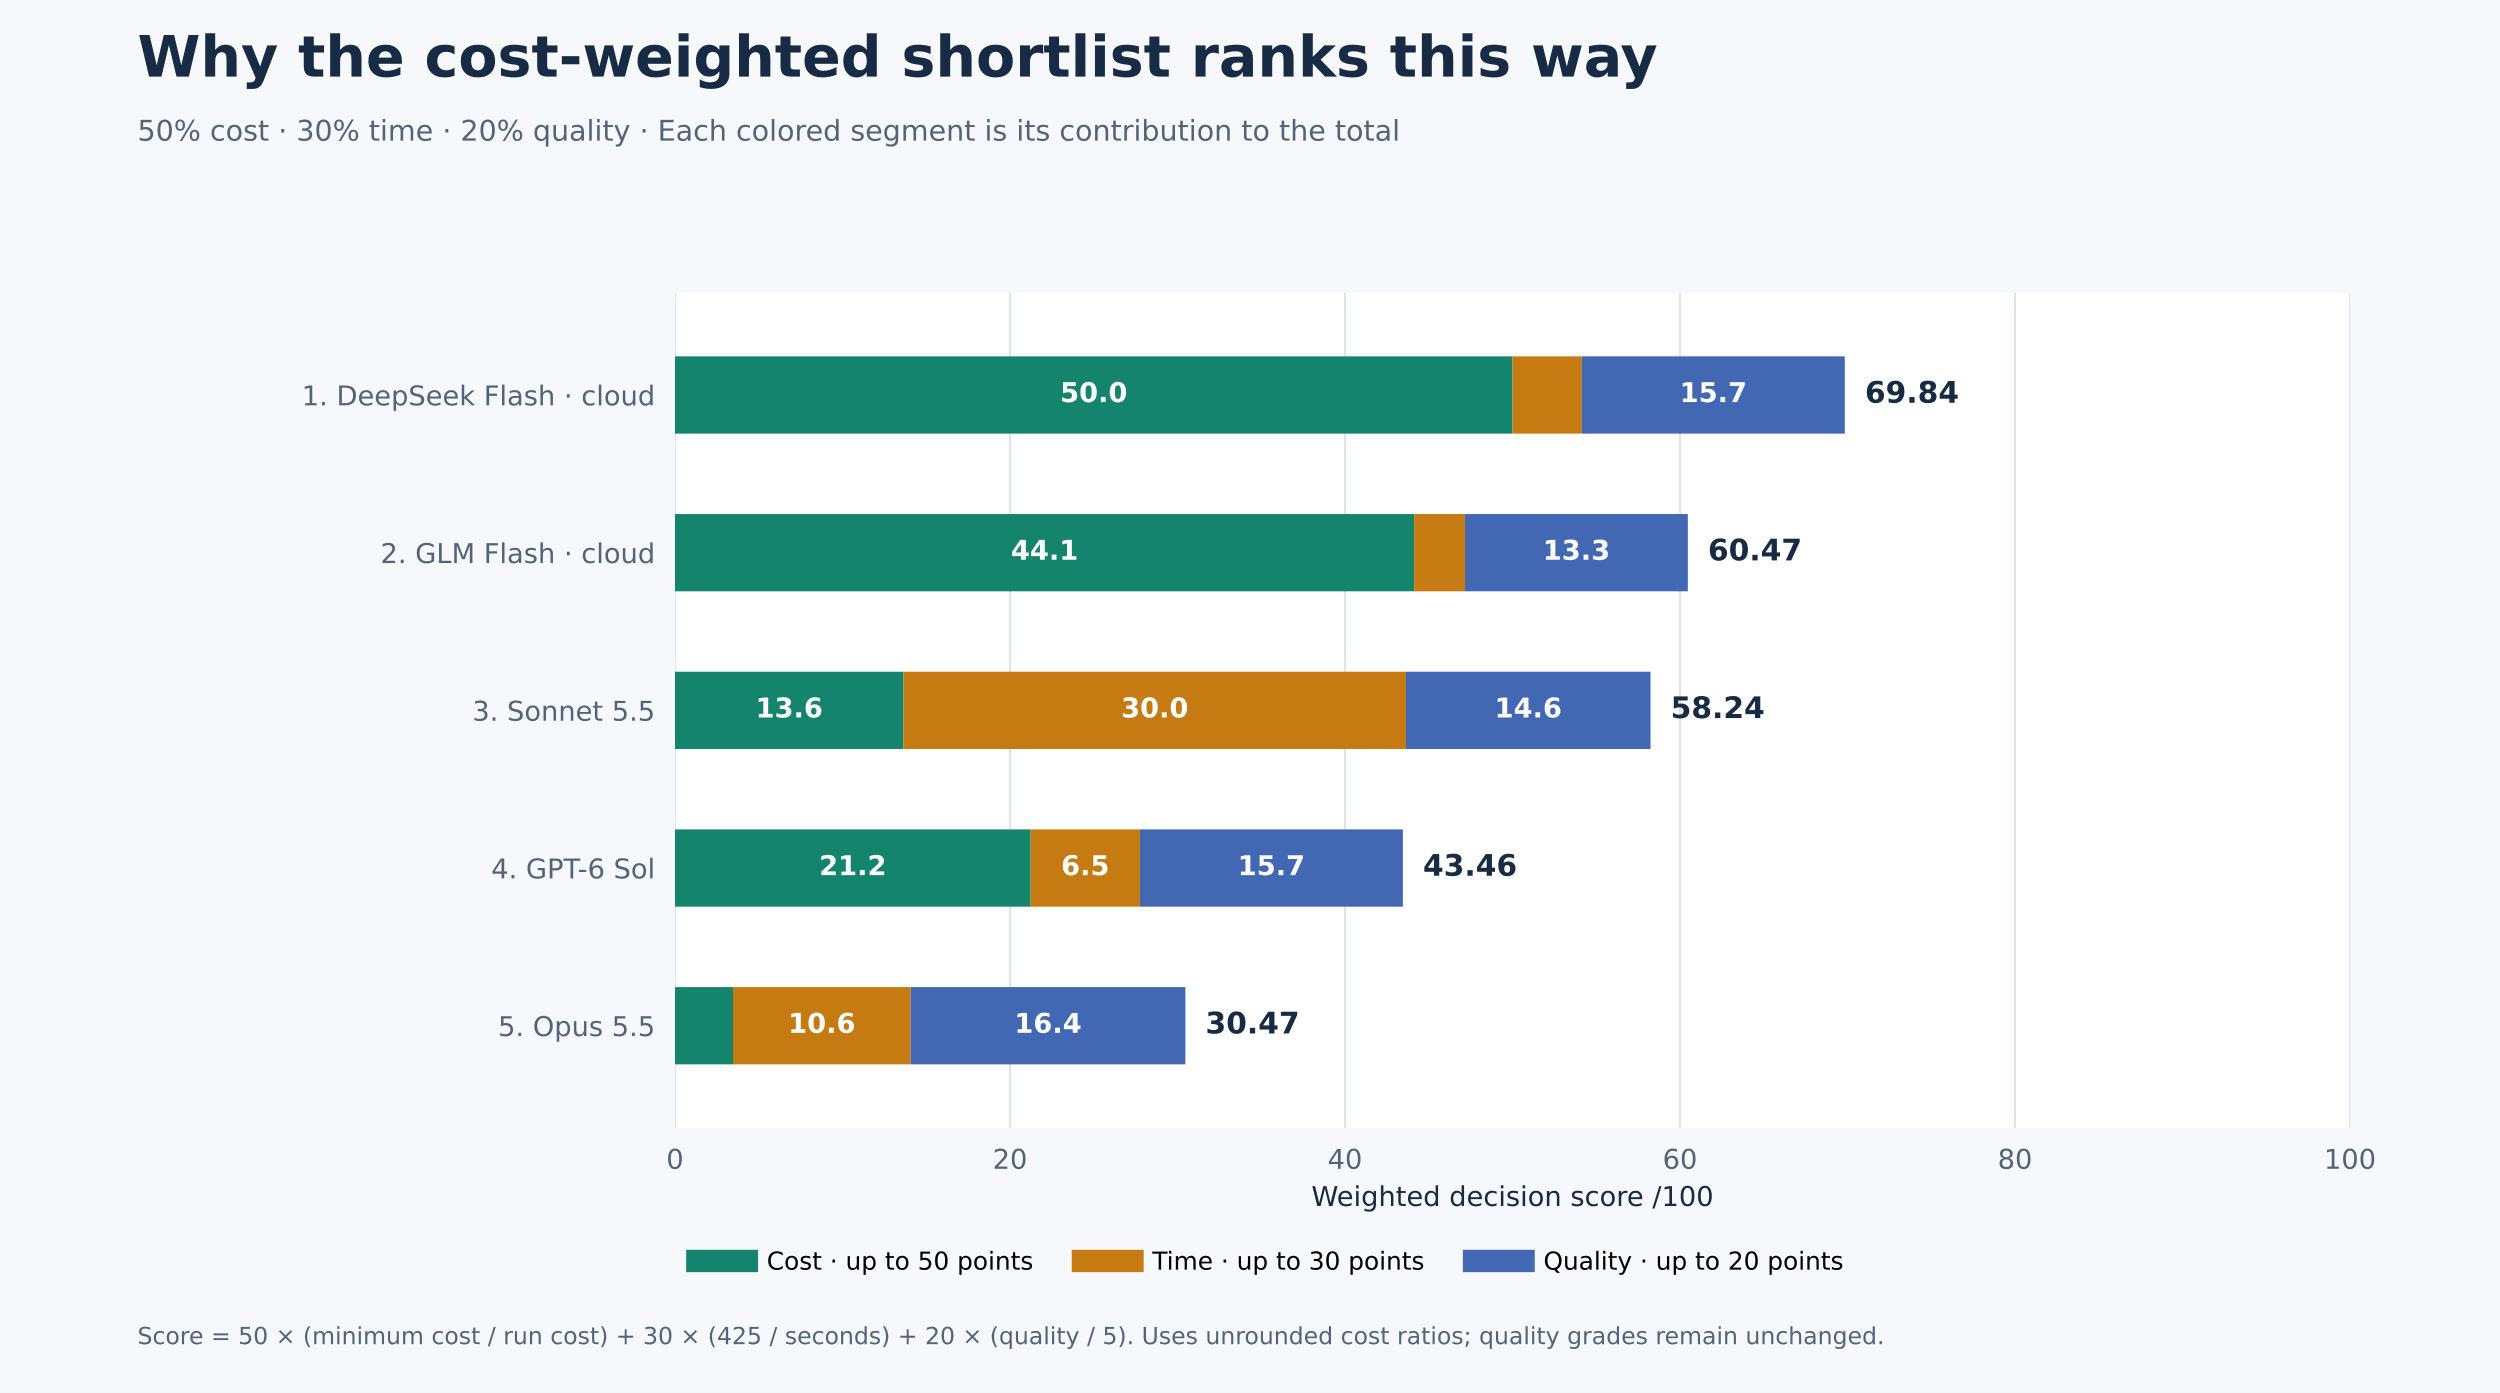
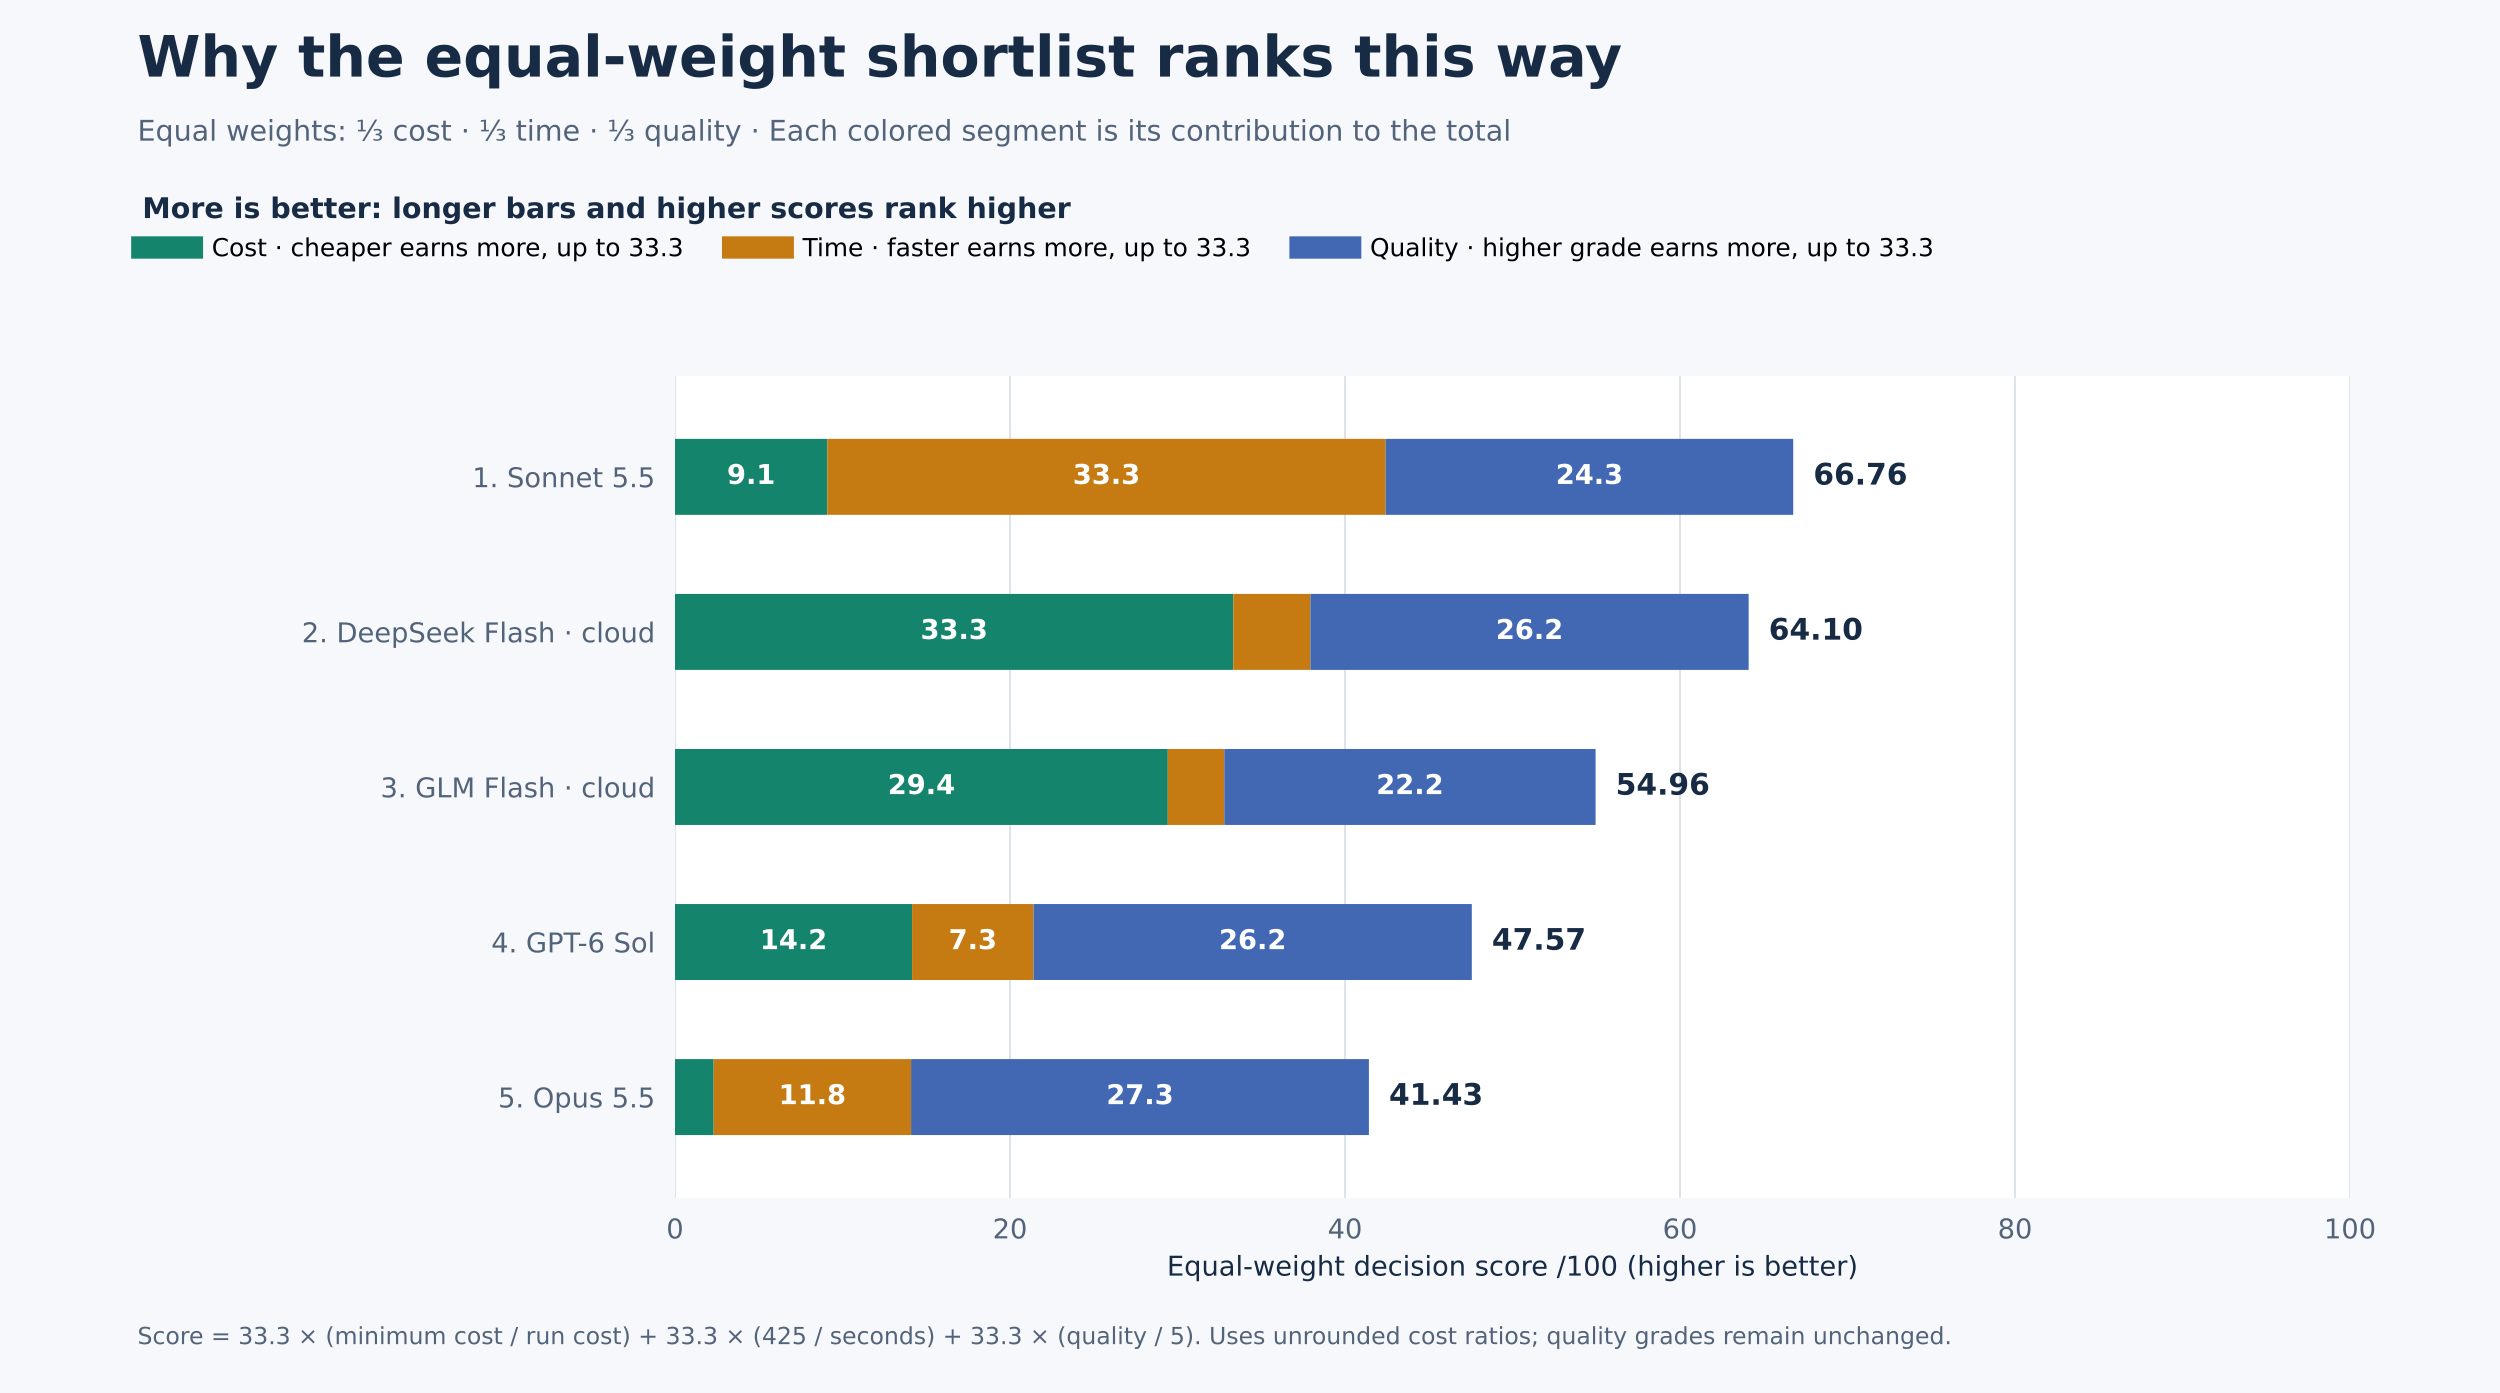
<svg xmlns="http://www.w3.org/2000/svg" width="1008pt" height="561.6pt" viewBox="0 0 1008 561.6" version="1.1">
  <defs>
    <style type="text/css">*{stroke-linejoin: round; stroke-linecap: butt}</style>
  </defs>
  <g id="figure_1">
    <g id="patch_1">
      <path d="M 0 561.6  L 1008 561.6  L 1008 0  L 0 0  z " style="fill: #f6f8fb" />
    </g>
    <g id="axes_1">
      <g id="patch_2">
-         <path d="M 272.16 454.896  L 947.52 454.896  L 947.52 117.936  L 272.16 117.936  z " style="fill: #ffffff" />
+         <path d="M 272.16 482.976  L 947.52 482.976  L 947.52 151.632  L 272.16 151.632  z " style="fill: #ffffff" />
      </g>
      <g id="matplotlib.axis_1">
        <g id="xtick_1">
          <g id="line2d_1">
-             <path d="M 272.16 454.896  L 272.16 117.936  " clip-path="url(#p2ac316f31a)" style="fill: none; stroke: #dce3eb; stroke-width: 0.8; stroke-linecap: square" />
+             <path d="M 272.16 482.976  L 272.16 151.632  " clip-path="url(#p9581db2dc6)" style="fill: none; stroke: #dce3eb; stroke-width: 0.8; stroke-linecap: square" />
          </g>
          <g id="line2d_2" />
          <g id="text_1">
-             <text style="font-size: 11px; font-family: 'DejaVu Sans'; text-anchor: middle; fill: #53647a" x="272.16" y="471.253" transform="rotate(-0 272.16 471.2534)">0</text>
+             <text style="font-size: 11px; font-family: 'DejaVu Sans'; text-anchor: middle; fill: #53647a" x="272.16" y="499.333" transform="rotate(-0 272.16 499.3334)">0</text>
          </g>
        </g>
        <g id="xtick_2">
          <g id="line2d_3">
-             <path d="M 407.232 454.896  L 407.232 117.936  " clip-path="url(#p2ac316f31a)" style="fill: none; stroke: #dce3eb; stroke-width: 0.8; stroke-linecap: square" />
+             <path d="M 407.232 482.976  L 407.232 151.632  " clip-path="url(#p9581db2dc6)" style="fill: none; stroke: #dce3eb; stroke-width: 0.8; stroke-linecap: square" />
          </g>
          <g id="line2d_4" />
          <g id="text_2">
-             <text style="font-size: 11px; font-family: 'DejaVu Sans'; text-anchor: middle; fill: #53647a" x="407.232" y="471.253" transform="rotate(-0 407.232 471.2534)">20</text>
+             <text style="font-size: 11px; font-family: 'DejaVu Sans'; text-anchor: middle; fill: #53647a" x="407.232" y="499.333" transform="rotate(-0 407.232 499.3334)">20</text>
          </g>
        </g>
        <g id="xtick_3">
          <g id="line2d_5">
-             <path d="M 542.304 454.896  L 542.304 117.936  " clip-path="url(#p2ac316f31a)" style="fill: none; stroke: #dce3eb; stroke-width: 0.8; stroke-linecap: square" />
+             <path d="M 542.304 482.976  L 542.304 151.632  " clip-path="url(#p9581db2dc6)" style="fill: none; stroke: #dce3eb; stroke-width: 0.8; stroke-linecap: square" />
          </g>
          <g id="line2d_6" />
          <g id="text_3">
-             <text style="font-size: 11px; font-family: 'DejaVu Sans'; text-anchor: middle; fill: #53647a" x="542.304" y="471.253" transform="rotate(-0 542.304 471.2534)">40</text>
+             <text style="font-size: 11px; font-family: 'DejaVu Sans'; text-anchor: middle; fill: #53647a" x="542.304" y="499.333" transform="rotate(-0 542.304 499.3334)">40</text>
          </g>
        </g>
        <g id="xtick_4">
          <g id="line2d_7">
-             <path d="M 677.376 454.896  L 677.376 117.936  " clip-path="url(#p2ac316f31a)" style="fill: none; stroke: #dce3eb; stroke-width: 0.8; stroke-linecap: square" />
+             <path d="M 677.376 482.976  L 677.376 151.632  " clip-path="url(#p9581db2dc6)" style="fill: none; stroke: #dce3eb; stroke-width: 0.8; stroke-linecap: square" />
          </g>
          <g id="line2d_8" />
          <g id="text_4">
-             <text style="font-size: 11px; font-family: 'DejaVu Sans'; text-anchor: middle; fill: #53647a" x="677.376" y="471.253" transform="rotate(-0 677.376 471.2534)">60</text>
+             <text style="font-size: 11px; font-family: 'DejaVu Sans'; text-anchor: middle; fill: #53647a" x="677.376" y="499.333" transform="rotate(-0 677.376 499.3334)">60</text>
          </g>
        </g>
        <g id="xtick_5">
          <g id="line2d_9">
-             <path d="M 812.448 454.896  L 812.448 117.936  " clip-path="url(#p2ac316f31a)" style="fill: none; stroke: #dce3eb; stroke-width: 0.8; stroke-linecap: square" />
+             <path d="M 812.448 482.976  L 812.448 151.632  " clip-path="url(#p9581db2dc6)" style="fill: none; stroke: #dce3eb; stroke-width: 0.8; stroke-linecap: square" />
          </g>
          <g id="line2d_10" />
          <g id="text_5">
-             <text style="font-size: 11px; font-family: 'DejaVu Sans'; text-anchor: middle; fill: #53647a" x="812.448" y="471.253" transform="rotate(-0 812.448 471.2534)">80</text>
+             <text style="font-size: 11px; font-family: 'DejaVu Sans'; text-anchor: middle; fill: #53647a" x="812.448" y="499.333" transform="rotate(-0 812.448 499.3334)">80</text>
          </g>
        </g>
        <g id="xtick_6">
          <g id="line2d_11">
-             <path d="M 947.52 454.896  L 947.52 117.936  " clip-path="url(#p2ac316f31a)" style="fill: none; stroke: #dce3eb; stroke-width: 0.8; stroke-linecap: square" />
+             <path d="M 947.52 482.976  L 947.52 151.632  " clip-path="url(#p9581db2dc6)" style="fill: none; stroke: #dce3eb; stroke-width: 0.8; stroke-linecap: square" />
          </g>
          <g id="line2d_12" />
          <g id="text_6">
-             <text style="font-size: 11px; font-family: 'DejaVu Sans'; text-anchor: middle; fill: #53647a" x="947.52" y="471.253" transform="rotate(-0 947.52 471.2534)">100</text>
+             <text style="font-size: 11px; font-family: 'DejaVu Sans'; text-anchor: middle; fill: #53647a" x="947.52" y="499.333" transform="rotate(-0 947.52 499.3334)">100</text>
          </g>
        </g>
        <g id="text_7">
-           <text style="font-size: 11px; font-family: 'DejaVu Sans'; text-anchor: middle; fill: #172b45" x="609.84" y="486.254" transform="rotate(-0 609.84 486.2543)">Weighted decision score /100</text>
+           <text style="font-size: 11px; font-family: 'DejaVu Sans'; text-anchor: middle; fill: #172b45" x="609.84" y="514.334" transform="rotate(-0 609.84 514.3343)">Equal-weight decision score /100 (higher is better)</text>
        </g>
      </g>
      <g id="matplotlib.axis_2">
        <g id="ytick_1">
          <g id="line2d_13" />
          <g id="text_8">
-             <text style="font-size: 11px; font-family: 'DejaVu Sans'; text-anchor: end; fill: #53647a" x="264.16" y="163.44" transform="rotate(-0 264.16 163.4404)">1. DeepSeek Flash · cloud</text>
+             <text style="font-size: 11px; font-family: 'DejaVu Sans'; text-anchor: end; fill: #53647a" x="264.16" y="196.447" transform="rotate(-0 264.16 196.4472)">1. Sonnet 5.5</text>
          </g>
        </g>
        <g id="ytick_2">
          <g id="line2d_14" />
          <g id="text_9">
-             <text style="font-size: 11px; font-family: 'DejaVu Sans'; text-anchor: end; fill: #53647a" x="264.16" y="227.018" transform="rotate(-0 264.16 227.0178)">2. GLM Flash · cloud</text>
+             <text style="font-size: 11px; font-family: 'DejaVu Sans'; text-anchor: end; fill: #53647a" x="264.16" y="258.965" transform="rotate(-0 264.16 258.9654)">2. DeepSeek Flash · cloud</text>
          </g>
        </g>
        <g id="ytick_3">
          <g id="line2d_15" />
          <g id="text_10">
-             <text style="font-size: 11px; font-family: 'DejaVu Sans'; text-anchor: end; fill: #53647a" x="264.16" y="290.595" transform="rotate(-0 264.16 290.5947)">3. Sonnet 5.5</text>
+             <text style="font-size: 11px; font-family: 'DejaVu Sans'; text-anchor: end; fill: #53647a" x="264.16" y="321.483" transform="rotate(-0 264.16 321.4831)">3. GLM Flash · cloud</text>
          </g>
        </g>
        <g id="ytick_4">
          <g id="line2d_16" />
          <g id="text_11">
-             <text style="font-size: 11px; font-family: 'DejaVu Sans'; text-anchor: end; fill: #53647a" x="264.16" y="354.172" transform="rotate(-0 264.16 354.1725)">4. GPT-6 Sol</text>
+             <text style="font-size: 11px; font-family: 'DejaVu Sans'; text-anchor: end; fill: #53647a" x="264.16" y="384.001" transform="rotate(-0 264.16 384.0009)">4. GPT-6 Sol</text>
          </g>
        </g>
        <g id="ytick_5">
          <g id="line2d_17" />
          <g id="text_12">
-             <text style="font-size: 11px; font-family: 'DejaVu Sans'; text-anchor: end; fill: #53647a" x="264.16" y="417.749" transform="rotate(-0 264.16 417.7494)">5. Opus 5.5</text>
+             <text style="font-size: 11px; font-family: 'DejaVu Sans'; text-anchor: end; fill: #53647a" x="264.16" y="446.518" transform="rotate(-0 264.16 446.5182)">5. Opus 5.5</text>
          </g>
        </g>
      </g>
      <g id="patch_3">
-         <path d="M 272.16 174.838  L 609.84 174.838  L 609.84 143.685  L 272.16 143.685  z " clip-path="url(#p2ac316f31a)" style="fill: #15846d" />
+         <path d="M 272.16 207.585  L 333.575 207.585  L 333.575 176.952  L 272.16 176.952  z " clip-path="url(#p9581db2dc6)" style="fill: #15846d" />
      </g>
      <g id="patch_4">
-         <path d="M 609.84 174.838  L 637.797 174.838  L 637.797 143.685  L 609.84 143.685  z " clip-path="url(#p2ac316f31a)" style="fill: #c67b12" />
+         <path d="M 333.575 207.585  L 558.695 207.585  L 558.695 176.952  L 333.575 176.952  z " clip-path="url(#p9581db2dc6)" style="fill: #c67b12" />
      </g>
      <g id="patch_5">
-         <path d="M 637.797 174.838  L 743.829 174.838  L 743.829 143.685  L 637.797 143.685  z " clip-path="url(#p2ac316f31a)" style="fill: #4268b3" />
+         <path d="M 558.695 207.585  L 723.033 207.585  L 723.033 176.952  L 558.695 176.952  z " clip-path="url(#p9581db2dc6)" style="fill: #4268b3" />
      </g>
      <g id="patch_6">
-         <path d="M 272.16 238.415  L 570.206 238.415  L 570.206 207.262  L 272.16 207.262  z " clip-path="url(#p2ac316f31a)" style="fill: #15846d" />
+         <path d="M 272.16 270.103  L 497.28 270.103  L 497.28 239.469  L 272.16 239.469  z " clip-path="url(#p9581db2dc6)" style="fill: #15846d" />
      </g>
      <g id="patch_7">
-         <path d="M 570.206 238.415  L 590.708 238.415  L 590.708 207.262  L 570.206 207.262  z " clip-path="url(#p2ac316f31a)" style="fill: #c67b12" />
+         <path d="M 497.28 270.103  L 528.344 270.103  L 528.344 239.469  L 497.28 239.469  z " clip-path="url(#p9581db2dc6)" style="fill: #c67b12" />
      </g>
      <g id="patch_8">
-         <path d="M 590.708 238.415  L 680.531 238.415  L 680.531 207.262  L 590.708 207.262  z " clip-path="url(#p2ac316f31a)" style="fill: #4268b3" />
+         <path d="M 528.344 270.103  L 705.063 270.103  L 705.063 239.469  L 528.344 239.469  z " clip-path="url(#p9581db2dc6)" style="fill: #4268b3" />
      </g>
      <g id="patch_9">
-         <path d="M 272.16 301.992  L 364.282 301.992  L 364.282 270.84  L 272.16 270.84  z " clip-path="url(#p2ac316f31a)" style="fill: #15846d" />
+         <path d="M 272.16 332.621  L 470.857 332.621  L 470.857 301.987  L 272.16 301.987  z " clip-path="url(#p9581db2dc6)" style="fill: #15846d" />
      </g>
      <g id="patch_10">
-         <path d="M 364.282 301.992  L 566.89 301.992  L 566.89 270.84  L 364.282 270.84  z " clip-path="url(#p2ac316f31a)" style="fill: #c67b12" />
+         <path d="M 470.857 332.621  L 493.637 332.621  L 493.637 301.987  L 470.857 301.987  z " clip-path="url(#p9581db2dc6)" style="fill: #c67b12" />
      </g>
      <g id="patch_11">
-         <path d="M 566.89 301.992  L 665.493 301.992  L 665.493 270.84  L 566.89 270.84  z " clip-path="url(#p2ac316f31a)" style="fill: #4268b3" />
+         <path d="M 493.637 332.621  L 643.342 332.621  L 643.342 301.987  L 493.637 301.987  z " clip-path="url(#p9581db2dc6)" style="fill: #4268b3" />
      </g>
      <g id="patch_12">
-         <path d="M 272.16 365.57  L 415.545 365.57  L 415.545 334.417  L 272.16 334.417  z " clip-path="url(#p2ac316f31a)" style="fill: #15846d" />
+         <path d="M 272.16 395.139  L 367.75 395.139  L 367.75 364.505  L 272.16 364.505  z " clip-path="url(#p9581db2dc6)" style="fill: #15846d" />
      </g>
      <g id="patch_13">
-         <path d="M 415.545 365.57  L 459.613 365.57  L 459.613 334.417  L 415.545 334.417  z " clip-path="url(#p2ac316f31a)" style="fill: #c67b12" />
+         <path d="M 367.75 395.139  L 416.714 395.139  L 416.714 364.505  L 367.75 364.505  z " clip-path="url(#p9581db2dc6)" style="fill: #c67b12" />
      </g>
      <g id="patch_14">
-         <path d="M 459.613 365.57  L 565.645 365.57  L 565.645 334.417  L 459.613 334.417  z " clip-path="url(#p2ac316f31a)" style="fill: #4268b3" />
+         <path d="M 416.714 395.139  L 593.434 395.139  L 593.434 364.505  L 416.714 364.505  z " clip-path="url(#p9581db2dc6)" style="fill: #4268b3" />
      </g>
      <g id="patch_15">
-         <path d="M 272.16 429.147  L 295.545 429.147  L 295.545 397.994  L 272.16 397.994  z " clip-path="url(#p2ac316f31a)" style="fill: #15846d" />
+         <path d="M 272.16 457.656  L 287.75 457.656  L 287.75 427.023  L 272.16 427.023  z " clip-path="url(#p9581db2dc6)" style="fill: #15846d" />
      </g>
      <g id="patch_16">
-         <path d="M 295.545 429.147  L 367.182 429.147  L 367.182 397.994  L 295.545 397.994  z " clip-path="url(#p2ac316f31a)" style="fill: #c67b12" />
+         <path d="M 287.75 457.656  L 367.347 457.656  L 367.347 427.023  L 287.75 427.023  z " clip-path="url(#p9581db2dc6)" style="fill: #c67b12" />
      </g>
      <g id="patch_17">
-         <path d="M 367.182 429.147  L 477.941 429.147  L 477.941 397.994  L 367.182 397.994  z " clip-path="url(#p2ac316f31a)" style="fill: #4268b3" />
+         <path d="M 367.347 457.656  L 551.946 457.656  L 551.946 427.023  L 367.347 427.023  z " clip-path="url(#p9581db2dc6)" style="fill: #4268b3" />
      </g>
      <g id="text_13">
-         <text style="font-weight: 700; font-size: 11px; font-family: 'DejaVu Sans'; text-anchor: middle; fill: #ffffff" x="441" y="162.119" transform="rotate(-0 441 162.1187)">50.0</text>
+         <text style="font-weight: 700; font-size: 11px; font-family: 'DejaVu Sans'; text-anchor: middle; fill: #ffffff" x="302.867" y="195.126" transform="rotate(-0 302.8675 195.1259)">9.1</text>
      </g>
      <g id="text_14">
-         <text style="font-weight: 700; font-size: 11px; font-family: 'DejaVu Sans'; text-anchor: middle; fill: #ffffff" x="690.813" y="162.119" transform="rotate(-0 690.813 162.1187)">15.7</text>
+         <text style="font-weight: 700; font-size: 11px; font-family: 'DejaVu Sans'; text-anchor: middle; fill: #ffffff" x="446.135" y="195.126" transform="rotate(-0 446.1349 195.1259)">33.3</text>
      </g>
      <g id="text_15">
-         <text style="font-weight: 700; font-size: 12px; font-family: 'DejaVu Sans'; text-anchor: start; fill: #172b45" x="751.933" y="162.378" transform="rotate(-0 751.9331 162.3785)">69.84</text>
+         <text style="font-weight: 700; font-size: 11px; font-family: 'DejaVu Sans'; text-anchor: middle; fill: #ffffff" x="640.864" y="195.126" transform="rotate(-0 640.8637 195.1259)">24.3</text>
      </g>
      <g id="text_16">
-         <text style="font-weight: 700; font-size: 11px; font-family: 'DejaVu Sans'; text-anchor: middle; fill: #ffffff" x="421.183" y="225.696" transform="rotate(-0 421.1831 225.6961)">44.1</text>
+         <text style="font-weight: 700; font-size: 12px; font-family: 'DejaVu Sans'; text-anchor: start; fill: #172b45" x="731.137" y="195.386" transform="rotate(-0 731.1368 195.3857)">66.76</text>
      </g>
      <g id="text_17">
-         <text style="font-weight: 700; font-size: 11px; font-family: 'DejaVu Sans'; text-anchor: middle; fill: #ffffff" x="635.62" y="225.696" transform="rotate(-0 635.6196 225.6961)">13.3</text>
+         <text style="font-weight: 700; font-size: 11px; font-family: 'DejaVu Sans'; text-anchor: middle; fill: #ffffff" x="384.72" y="257.644" transform="rotate(-0 384.72 257.6437)">33.3</text>
      </g>
      <g id="text_18">
-         <text style="font-weight: 700; font-size: 12px; font-family: 'DejaVu Sans'; text-anchor: start; fill: #172b45" x="688.635" y="225.956" transform="rotate(-0 688.6354 225.9558)">60.47</text>
+         <text style="font-weight: 700; font-size: 11px; font-family: 'DejaVu Sans'; text-anchor: middle; fill: #ffffff" x="616.703" y="257.644" transform="rotate(-0 616.7032 257.6437)">26.2</text>
      </g>
      <g id="text_19">
-         <text style="font-weight: 700; font-size: 11px; font-family: 'DejaVu Sans'; text-anchor: middle; fill: #ffffff" x="318.221" y="289.273" transform="rotate(-0 318.2212 289.2734)">13.6</text>
+         <text style="font-weight: 700; font-size: 12px; font-family: 'DejaVu Sans'; text-anchor: start; fill: #172b45" x="713.167" y="257.903" transform="rotate(-0 713.1672 257.9035)">64.10</text>
      </g>
      <g id="text_20">
-         <text style="font-weight: 700; font-size: 11px; font-family: 'DejaVu Sans'; text-anchor: middle; fill: #ffffff" x="465.586" y="289.273" transform="rotate(-0 465.5864 289.2734)">30.0</text>
+         <text style="font-weight: 700; font-size: 11px; font-family: 'DejaVu Sans'; text-anchor: middle; fill: #ffffff" x="371.509" y="320.161" transform="rotate(-0 371.5087 320.1614)">29.4</text>
      </g>
      <g id="text_21">
-         <text style="font-weight: 700; font-size: 11px; font-family: 'DejaVu Sans'; text-anchor: middle; fill: #ffffff" x="616.192" y="289.273" transform="rotate(-0 616.1917 289.2734)">14.6</text>
+         <text style="font-weight: 700; font-size: 11px; font-family: 'DejaVu Sans'; text-anchor: middle; fill: #ffffff" x="568.49" y="320.161" transform="rotate(-0 568.4899 320.1614)">22.2</text>
      </g>
      <g id="text_22">
-         <text style="font-weight: 700; font-size: 12px; font-family: 'DejaVu Sans'; text-anchor: start; fill: #172b45" x="673.597" y="289.533" transform="rotate(-0 673.5973 289.5332)">58.24</text>
+         <text style="font-weight: 700; font-size: 12px; font-family: 'DejaVu Sans'; text-anchor: start; fill: #172b45" x="651.447" y="320.421" transform="rotate(-0 651.4466 320.4212)">54.96</text>
      </g>
      <g id="text_23">
-         <text style="font-weight: 700; font-size: 11px; font-family: 'DejaVu Sans'; text-anchor: middle; fill: #ffffff" x="343.853" y="352.851" transform="rotate(-0 343.8526 352.8508)">21.2</text>
+         <text style="font-weight: 700; font-size: 11px; font-family: 'DejaVu Sans'; text-anchor: middle; fill: #ffffff" x="319.955" y="382.679" transform="rotate(-0 319.9551 382.6792)">14.2</text>
      </g>
      <g id="text_24">
-         <text style="font-weight: 700; font-size: 11px; font-family: 'DejaVu Sans'; text-anchor: middle; fill: #ffffff" x="437.579" y="352.851" transform="rotate(-0 437.5792 352.8508)">6.5</text>
+         <text style="font-weight: 700; font-size: 11px; font-family: 'DejaVu Sans'; text-anchor: middle; fill: #ffffff" x="392.232" y="382.679" transform="rotate(-0 392.2323 382.6792)">7.3</text>
      </g>
      <g id="text_25">
-         <text style="font-weight: 700; font-size: 11px; font-family: 'DejaVu Sans'; text-anchor: middle; fill: #ffffff" x="512.629" y="352.851" transform="rotate(-0 512.6288 352.8508)">15.7</text>
+         <text style="font-weight: 700; font-size: 11px; font-family: 'DejaVu Sans'; text-anchor: middle; fill: #ffffff" x="505.074" y="382.679" transform="rotate(-0 505.074 382.6792)">26.2</text>
      </g>
      <g id="text_26">
-         <text style="font-weight: 700; font-size: 12px; font-family: 'DejaVu Sans'; text-anchor: start; fill: #172b45" x="573.749" y="353.111" transform="rotate(-0 573.7489 353.1105)">43.46</text>
+         <text style="font-weight: 700; font-size: 12px; font-family: 'DejaVu Sans'; text-anchor: start; fill: #172b45" x="601.538" y="382.939" transform="rotate(-0 601.5379 382.9389)">47.57</text>
      </g>
      <g id="text_27">
-         <text style="font-weight: 700; font-size: 11px; font-family: 'DejaVu Sans'; text-anchor: middle; fill: #ffffff" x="331.364" y="416.428" transform="rotate(-0 331.3636 416.4281)">10.6</text>
+         <text style="font-weight: 700; font-size: 11px; font-family: 'DejaVu Sans'; text-anchor: middle; fill: #ffffff" x="327.549" y="445.197" transform="rotate(-0 327.5485 445.1969)">11.8</text>
      </g>
      <g id="text_28">
-         <text style="font-weight: 700; font-size: 11px; font-family: 'DejaVu Sans'; text-anchor: middle; fill: #ffffff" x="422.562" y="416.428" transform="rotate(-0 422.5619 416.4281)">16.4</text>
+         <text style="font-weight: 700; font-size: 11px; font-family: 'DejaVu Sans'; text-anchor: middle; fill: #ffffff" x="459.646" y="445.197" transform="rotate(-0 459.6464 445.1969)">27.3</text>
      </g>
      <g id="text_29">
-         <text style="font-weight: 700; font-size: 12px; font-family: 'DejaVu Sans'; text-anchor: start; fill: #172b45" x="486.046" y="416.688" transform="rotate(-0 486.0457 416.6879)">30.47</text>
+         <text style="font-weight: 700; font-size: 12px; font-family: 'DejaVu Sans'; text-anchor: start; fill: #172b45" x="560.05" y="445.457" transform="rotate(-0 560.0499 445.4567)">41.43</text>
      </g>
      <g id="legend_1">
+         <g id="text_30">
+           <text style="font-weight: 700; font-size: 11.5px; font-family: 'DejaVu Sans'; text-anchor: start; fill: #172b45" x="57.384" y="87.938" transform="rotate(-0 57.384 87.9382)">More is better: longer bars and higher scores rank higher</text>
+         </g>
        <g id="line2d_18">
-           <path d="M 281.16 508.43  L 291.16 508.43  L 301.16 508.43  " style="fill: none; stroke: #15846d; stroke-width: 9; stroke-linecap: square" />
-         </g>
-         <g id="text_30">
-           <text style="font-size: 10px; font-family: 'DejaVu Sans'; text-anchor: start" x="309.16" y="511.93" transform="rotate(-0 309.16 511.9296)">Cost · up to 50 points</text>
+           <path d="M 57.384 99.799  L 67.384 99.799  L 77.384 99.799  " style="fill: none; stroke: #15846d; stroke-width: 9; stroke-linecap: square" />
+         </g>
+         <g id="text_31">
+           <text style="font-size: 10px; font-family: 'DejaVu Sans'; text-anchor: start" x="85.384" y="103.299" transform="rotate(-0 85.384 103.2993)">Cost · cheaper earns more, up to 33.3</text>
        </g>
        <g id="line2d_19">
-           <path d="M 436.623 508.43  L 446.623 508.43  L 456.623 508.43  " style="fill: none; stroke: #c67b12; stroke-width: 9; stroke-linecap: square" />
-         </g>
-         <g id="text_31">
-           <text style="font-size: 10px; font-family: 'DejaVu Sans'; text-anchor: start" x="464.623" y="511.93" transform="rotate(-0 464.6225 511.9296)">Time · up to 30 points</text>
+           <path d="M 295.606 99.799  L 305.606 99.799  L 315.606 99.799  " style="fill: none; stroke: #c67b12; stroke-width: 9; stroke-linecap: square" />
+         </g>
+         <g id="text_32">
+           <text style="font-size: 10px; font-family: 'DejaVu Sans'; text-anchor: start" x="323.606" y="103.299" transform="rotate(-0 323.6059 103.2993)">Time · faster earns more, up to 33.3</text>
        </g>
        <g id="line2d_20">
-           <path d="M 594.326 508.43  L 604.326 508.43  L 614.326 508.43  " style="fill: none; stroke: #4268b3; stroke-width: 9; stroke-linecap: square" />
-         </g>
-         <g id="text_32">
-           <text style="font-size: 10px; font-family: 'DejaVu Sans'; text-anchor: start" x="622.326" y="511.93" transform="rotate(-0 622.3256 511.9296)">Quality · up to 20 points</text>
-         </g>
-       </g>
-     </g>
-     <g id="text_33">
-       <text style="font-weight: 700; font-size: 23px; font-family: 'DejaVu Sans'; text-anchor: start; fill: #172b45" x="55.44" y="30.888" transform="rotate(-0 55.44 30.888)">Why the cost-weighted shortlist ranks this way</text>
+           <path d="M 524.381 99.799  L 534.381 99.799  L 544.381 99.799  " style="fill: none; stroke: #4268b3; stroke-width: 9; stroke-linecap: square" />
+         </g>
+         <g id="text_33">
+           <text style="font-size: 10px; font-family: 'DejaVu Sans'; text-anchor: start" x="552.381" y="103.299" transform="rotate(-0 552.3809 103.2993)">Quality · higher grade earns more, up to 33.3</text>
+         </g>
+       </g>
    </g>
    <g id="text_34">
-       <text style="font-size: 11.5px; font-family: 'DejaVu Sans'; text-anchor: start; fill: #53647a" x="55.44" y="56.722" transform="rotate(-0 55.44 56.7216)">50% cost · 30% time · 20% quality · Each colored segment is its contribution to the total</text>
+       <text style="font-weight: 700; font-size: 23px; font-family: 'DejaVu Sans'; text-anchor: start; fill: #172b45" x="55.44" y="30.888" transform="rotate(-0 55.44 30.888)">Why the equal-weight shortlist ranks this way</text>
    </g>
    <g id="text_35">
-       <text style="font-size: 9.5px; font-family: 'DejaVu Sans'; text-anchor: start; fill: #53647a" x="55.44" y="541.944" transform="rotate(-0 55.44 541.944)">Score = 50 × (minimum cost / run cost) + 30 × (425 / seconds) + 20 × (quality / 5). Uses unrounded cost ratios; quality grades remain unchanged.</text>
+       <text style="font-size: 11.5px; font-family: 'DejaVu Sans'; text-anchor: start; fill: #53647a" x="55.44" y="56.722" transform="rotate(-0 55.44 56.7216)">Equal weights: ⅓ cost · ⅓ time · ⅓ quality · Each colored segment is its contribution to the total</text>
+     </g>
+     <g id="text_36">
+       <text style="font-size: 9.5px; font-family: 'DejaVu Sans'; text-anchor: start; fill: #53647a" x="55.44" y="541.944" transform="rotate(-0 55.44 541.944)">Score = 33.3 × (minimum cost / run cost) + 33.3 × (425 / seconds) + 33.3 × (quality / 5). Uses unrounded cost ratios; quality grades remain unchanged.</text>
    </g>
  </g>
  <defs>
-     <clipPath id="p2ac316f31a">
-       <rect x="272.16" y="117.936" width="675.36" height="336.96" />
+     <clipPath id="p9581db2dc6">
+       <rect x="272.16" y="151.632" width="675.36" height="331.344" />
    </clipPath>
  </defs>
</svg>
